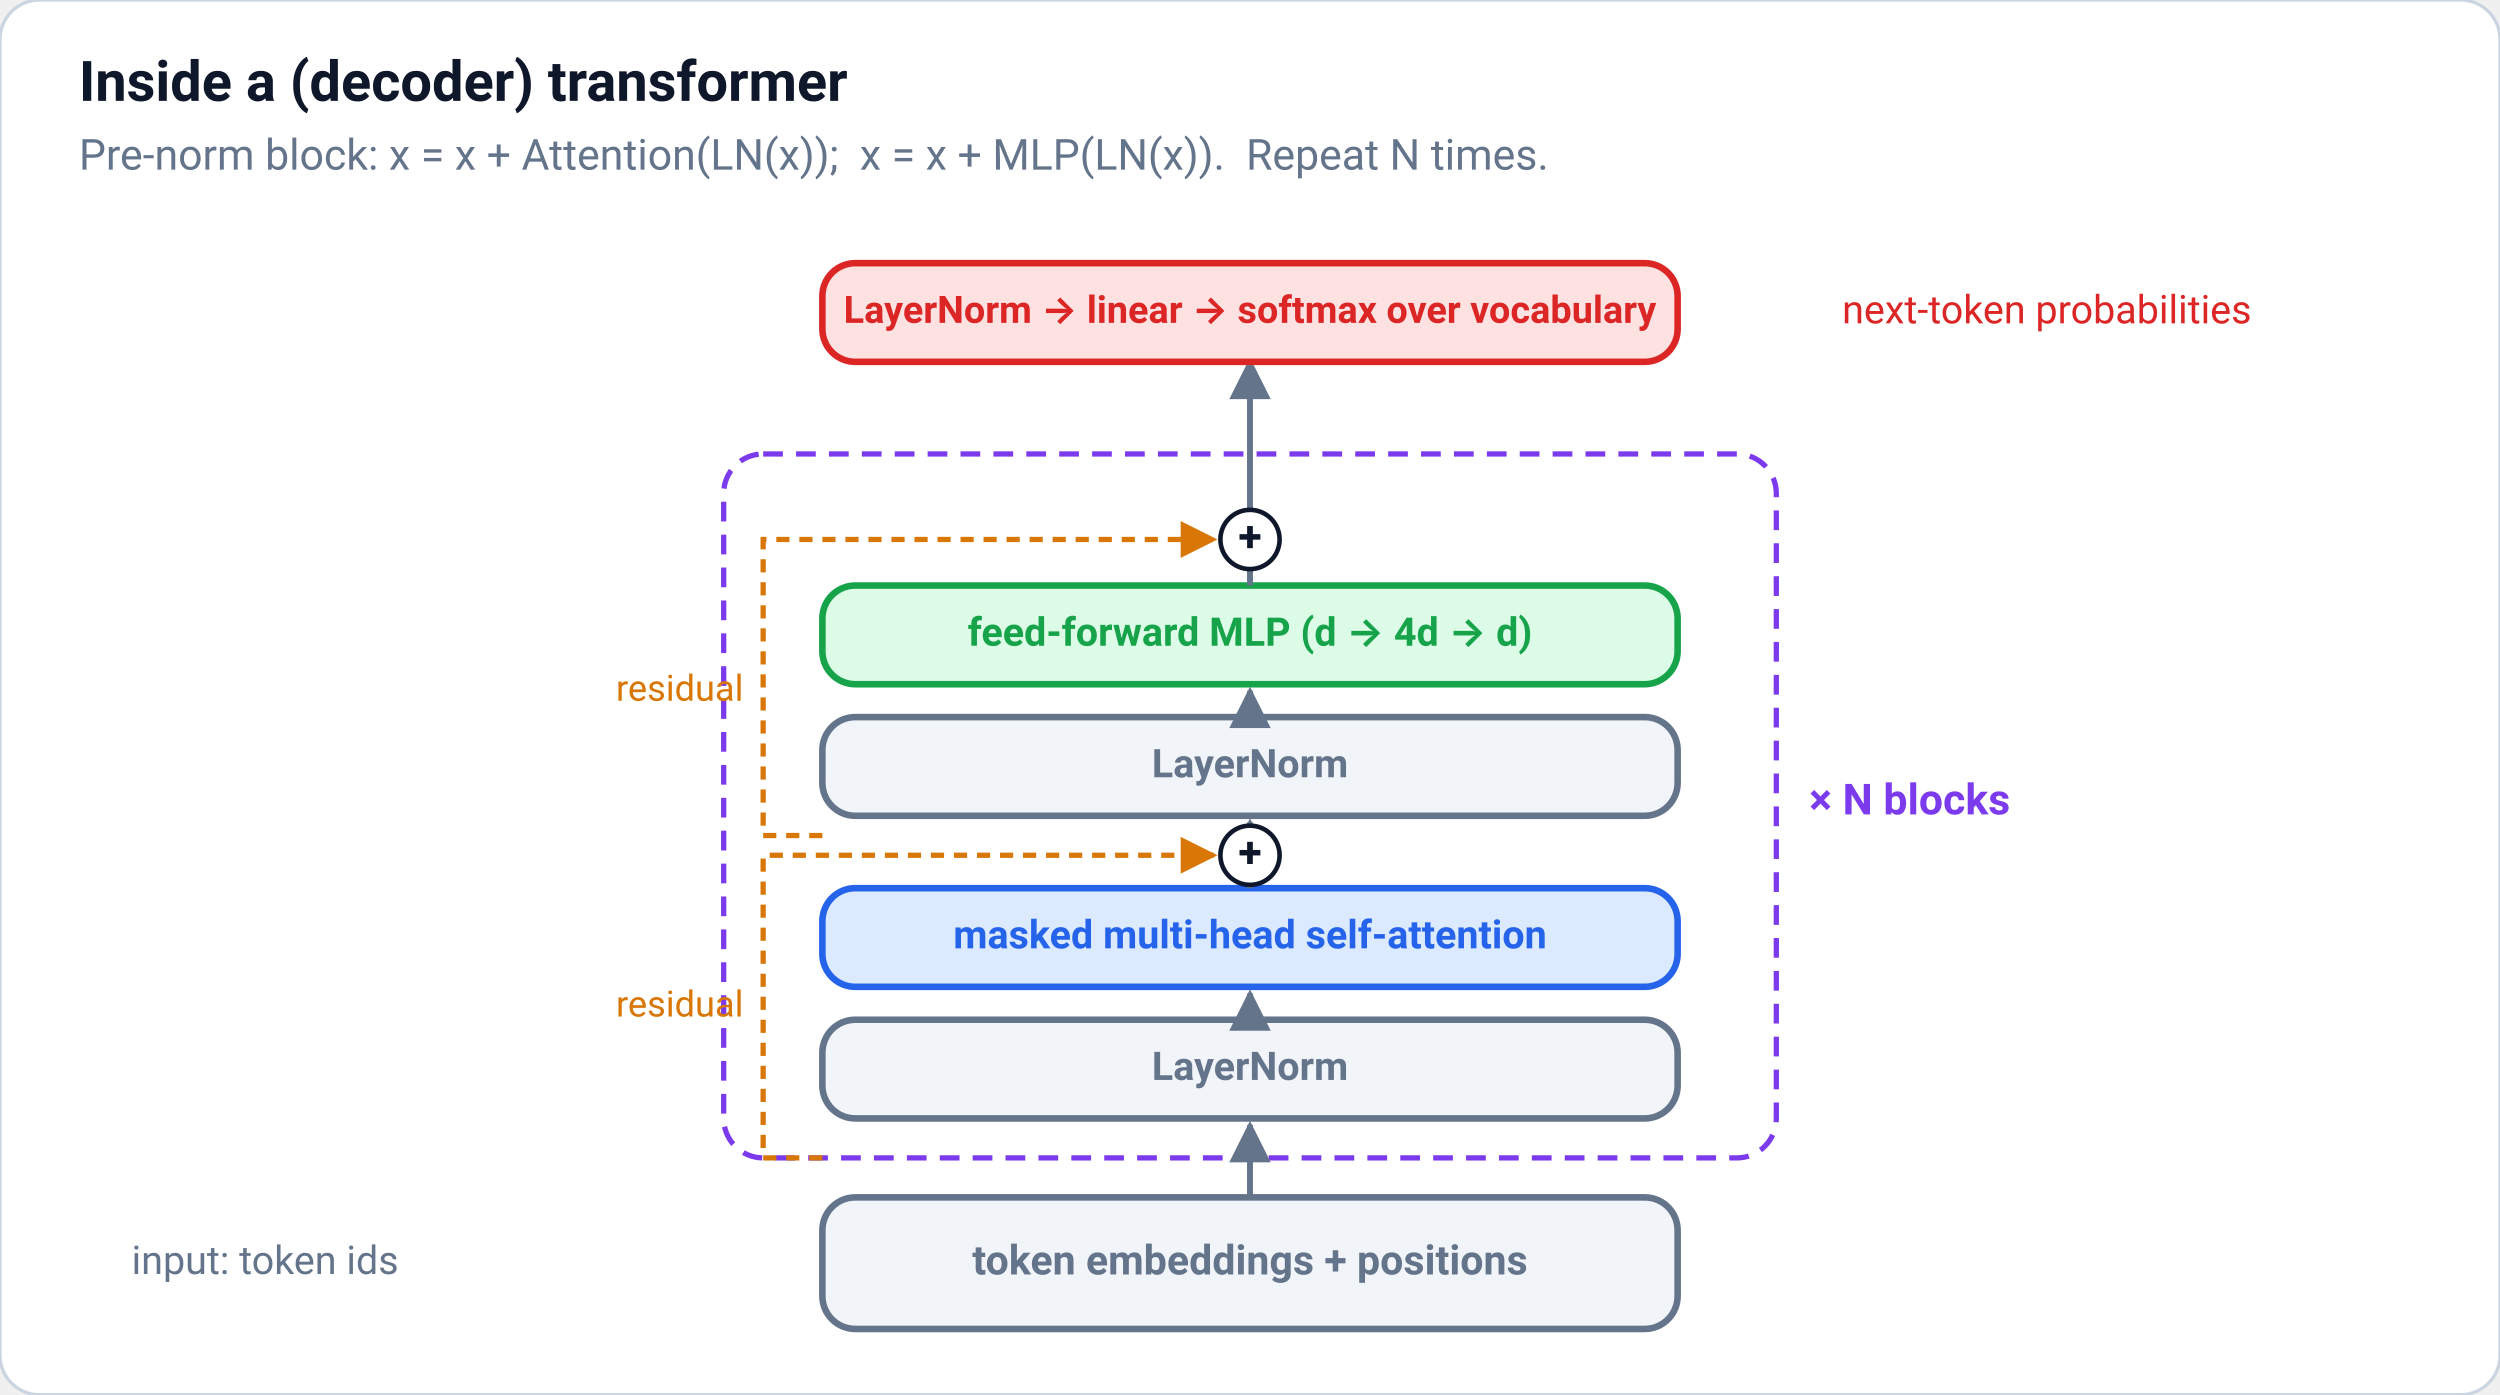
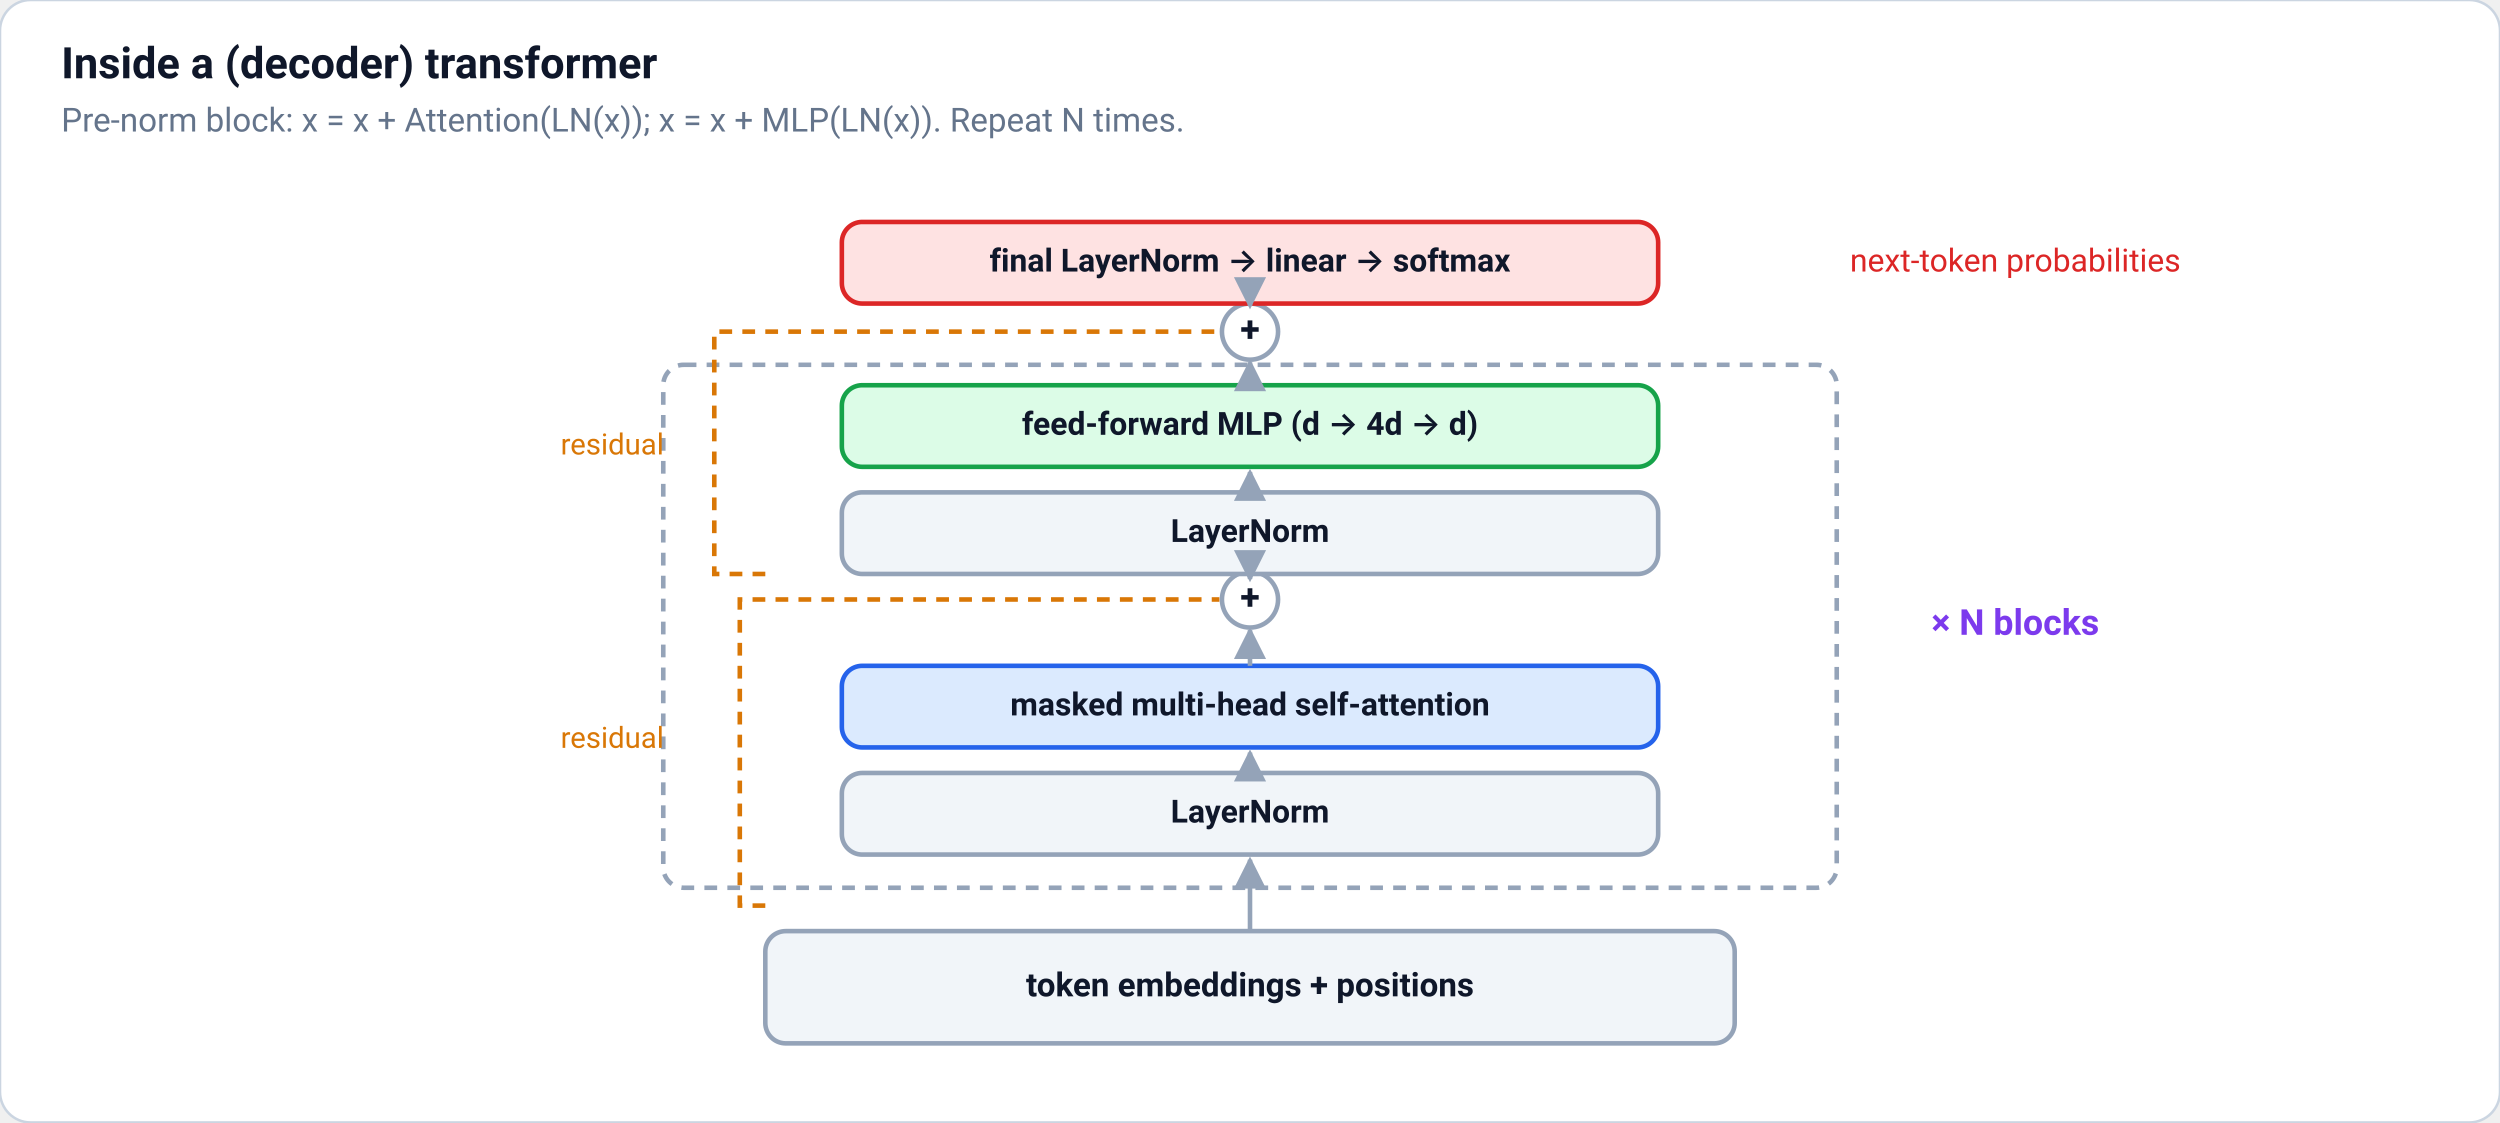
- <svg xmlns="http://www.w3.org/2000/svg" viewBox="0 0 760 424" width="760" height="424" role="img" aria-labelledby="title">
+ <svg xmlns="http://www.w3.org/2000/svg" viewBox="0 0 980 440" width="980" height="440" role="img" aria-labelledby="title">
  <defs>
-     <marker id="a64748b" viewBox="0 0 10 10" refX="9" refY="5" markerWidth="7" markerHeight="7" orient="auto-start-reverse">
-       <path d="M0,0 L10,5 L0,10 z" fill="#64748b" />
-     </marker>
-     <marker id="ad97706" viewBox="0 0 10 10" refX="9" refY="5" markerWidth="7" markerHeight="7" orient="auto-start-reverse">
-       <path d="M0,0 L10,5 L0,10 z" fill="#d97706" />
+     <marker id="a94a3b8" viewBox="0 0 10 10" refX="9" refY="5" markerWidth="7" markerHeight="7" orient="auto-start-reverse">
+       <path d="M0,0 L10,5 L0,10 z" fill="#94a3b8" />
    </marker>
  </defs>
-   <rect x="0" y="0" width="760" height="424" rx="12" fill="#ffffff" stroke="#cbd5e1" stroke-width="1" />
-   <text x="24" y="26" font-family="ui-sans-serif, system-ui, -apple-system, 'Segoe UI', Roboto, 'Noto Sans', sans-serif" font-size="17" font-weight="700" text-anchor="start" dominant-baseline="middle" fill="#0f172a">Inside a (decoder) transformer</text>
-   <text x="24" y="48" font-family="ui-sans-serif, system-ui, -apple-system, 'Segoe UI', Roboto, 'Noto Sans', sans-serif" font-size="13" font-weight="400" text-anchor="start" dominant-baseline="middle" fill="#64748b" xml:space="preserve">Pre-norm block: x = x + Attention(LN(x));  x = x + MLP(LN(x)).  Repeat N times.</text>
-   <rect x="250" y="364" width="260" height="40" rx="10" fill="#f1f5f9" stroke="#64748b" stroke-width="2" />
-   <text x="380.0" y="384.0" font-family="ui-sans-serif, system-ui, -apple-system, 'Segoe UI', Roboto, 'Noto Sans', sans-serif" font-size="12.5" font-weight="700" text-anchor="middle" dominant-baseline="middle" fill="#64748b">token embeddings + positions</text>
-   <rect x="220" y="138" width="320" height="214" rx="12" fill="none" stroke="#7c3aed" stroke-width="1.6" stroke-dasharray="6 4" />
-   <text x="550" y="244" font-family="ui-sans-serif, system-ui, -apple-system, 'Segoe UI', Roboto, 'Noto Sans', sans-serif" font-size="13" font-weight="700" text-anchor="start" dominant-baseline="middle" fill="#7c3aed">× N blocks</text>
-   <rect x="250" y="310" width="260" height="30" rx="10" fill="#f1f5f9" stroke="#64748b" stroke-width="2" />
-   <text x="380.0" y="325.0" font-family="ui-sans-serif, system-ui, -apple-system, 'Segoe UI', Roboto, 'Noto Sans', sans-serif" font-size="12" font-weight="700" text-anchor="middle" dominant-baseline="middle" fill="#64748b">LayerNorm</text>
-   <rect x="250" y="270" width="260" height="30" rx="10" fill="#dbeafe" stroke="#2563eb" stroke-width="2" />
-   <text x="380.0" y="285.0" font-family="ui-sans-serif, system-ui, -apple-system, 'Segoe UI', Roboto, 'Noto Sans', sans-serif" font-size="12" font-weight="700" text-anchor="middle" dominant-baseline="middle" fill="#2563eb">masked multi-head self-attention</text>
-   <rect x="250" y="218" width="260" height="30" rx="10" fill="#f1f5f9" stroke="#64748b" stroke-width="2" />
-   <text x="380.0" y="233.0" font-family="ui-sans-serif, system-ui, -apple-system, 'Segoe UI', Roboto, 'Noto Sans', sans-serif" font-size="12" font-weight="700" text-anchor="middle" dominant-baseline="middle" fill="#64748b">LayerNorm</text>
-   <rect x="250" y="178" width="260" height="30" rx="10" fill="#dcfce7" stroke="#16a34a" stroke-width="2" />
-   <text x="380.0" y="193.0" font-family="ui-sans-serif, system-ui, -apple-system, 'Segoe UI', Roboto, 'Noto Sans', sans-serif" font-size="12" font-weight="700" text-anchor="middle" dominant-baseline="middle" fill="#16a34a">feed-forward MLP (d → 4d → d)</text>
-   <line x1="380.0" y1="364" x2="380.0" y2="342" stroke="#64748b" stroke-width="1.8" marker-end="url(#a64748b)" />
-   <line x1="380.0" y1="310" x2="380.0" y2="302" stroke="#64748b" stroke-width="1.8" marker-end="url(#a64748b)" />
-   <line x1="380.0" y1="270" x2="380.0" y2="250" stroke="#64748b" stroke-width="1.8" marker-end="url(#a64748b)" />
-   <line x1="380.0" y1="218" x2="380.0" y2="210" stroke="#64748b" stroke-width="1.8" marker-end="url(#a64748b)" />
-   <line x1="380.0" y1="178" x2="380.0" y2="110" stroke="#64748b" stroke-width="1.8" marker-end="url(#a64748b)" />
-   <circle cx="380.0" cy="260" r="9" fill="#ffffff" stroke="#0f172a" stroke-width="1.4" />
-   <text x="380.0" y="260" font-family="ui-sans-serif, system-ui, -apple-system, 'Segoe UI', Roboto, 'Noto Sans', sans-serif" font-size="13" font-weight="700" text-anchor="middle" dominant-baseline="middle" fill="#0f172a">+</text>
-   <circle cx="380.0" cy="164" r="9" fill="#ffffff" stroke="#0f172a" stroke-width="1.4" />
-   <text x="380.0" y="164" font-family="ui-sans-serif, system-ui, -apple-system, 'Segoe UI', Roboto, 'Noto Sans', sans-serif" font-size="13" font-weight="700" text-anchor="middle" dominant-baseline="middle" fill="#0f172a">+</text>
-   <path d="M250,352 L232,352 L232,260 L369.0,260" fill="none" stroke="#d97706" stroke-width="1.6" marker-end="url(#ad97706)" stroke-dasharray="4 3" />
-   <path d="M250,254 L232,254 L232,164 L369.0,164" fill="none" stroke="#d97706" stroke-width="1.6" marker-end="url(#ad97706)" stroke-dasharray="4 3" />
-   <text x="226" y="306" font-family="ui-sans-serif, system-ui, -apple-system, 'Segoe UI', Roboto, 'Noto Sans', sans-serif" font-size="11" font-weight="400" text-anchor="end" dominant-baseline="middle" fill="#d97706">residual</text>
-   <text x="226" y="210" font-family="ui-sans-serif, system-ui, -apple-system, 'Segoe UI', Roboto, 'Noto Sans', sans-serif" font-size="11" font-weight="400" text-anchor="end" dominant-baseline="middle" fill="#d97706">residual</text>
-   <rect x="250" y="80" width="260" height="30" rx="10" fill="#fee2e2" stroke="#dc2626" stroke-width="2" />
-   <text x="380.0" y="95.0" font-family="ui-sans-serif, system-ui, -apple-system, 'Segoe UI', Roboto, 'Noto Sans', sans-serif" font-size="11.5" font-weight="700" text-anchor="middle" dominant-baseline="middle" fill="#dc2626">LayerNorm → linear → softmax over vocabulary</text>
-   <text x="40" y="384" font-family="ui-sans-serif, system-ui, -apple-system, 'Segoe UI', Roboto, 'Noto Sans', sans-serif" font-size="12" font-weight="400" text-anchor="start" dominant-baseline="middle" fill="#64748b">input: token ids</text>
-   <text x="560" y="95" font-family="ui-sans-serif, system-ui, -apple-system, 'Segoe UI', Roboto, 'Noto Sans', sans-serif" font-size="12" font-weight="400" text-anchor="start" dominant-baseline="middle" fill="#dc2626">next-token probabilities</text>
+   <rect x="0" y="0" width="980" height="440" rx="12" fill="#ffffff" stroke="#cbd5e1" />
+   <text x="24.0" y="26.0" font-family="ui-sans-serif, system-ui, -apple-system, 'Segoe UI', Roboto, 'Noto Sans', sans-serif" font-size="17" font-weight="700" text-anchor="start" dominant-baseline="middle" fill="#0f172a">Inside a (decoder) transformer</text>
+   <text x="24.0" y="48.0" font-family="ui-sans-serif, system-ui, -apple-system, 'Segoe UI', Roboto, 'Noto Sans', sans-serif" font-size="13" font-weight="400" text-anchor="start" dominant-baseline="middle" fill="#64748b">Pre-norm block: x = x + Attention(LN(x));  x = x + MLP(LN(x)).  Repeat N times.</text>
+   <rect x="300" y="365" width="380" height="44" rx="8" fill="#f1f5f9" stroke="#94a3b8" stroke-width="1.8" />
+   <text x="490.0" y="387.0" font-family="ui-sans-serif, system-ui, -apple-system, 'Segoe UI', Roboto, 'Noto Sans', sans-serif" font-size="13" font-weight="600" text-anchor="middle" dominant-baseline="middle" fill="#0f172a">token embeddings + positions</text>
+   <rect x="260" y="143" width="460" height="205" rx="8" fill="none" stroke="#94a3b8" stroke-width="1.8" stroke-dasharray="5 4" />
+   <text x="790.0" y="245.0" font-family="ui-sans-serif, system-ui, -apple-system, 'Segoe UI', Roboto, 'Noto Sans', sans-serif" font-size="14" font-weight="700" text-anchor="middle" dominant-baseline="middle" fill="#7c3aed">× N blocks</text>
+   <rect x="330" y="303" width="320" height="32" rx="8" fill="#f1f5f9" stroke="#94a3b8" stroke-width="1.8" />
+   <text x="490.0" y="319.0" font-family="ui-sans-serif, system-ui, -apple-system, 'Segoe UI', Roboto, 'Noto Sans', sans-serif" font-size="12.5" font-weight="600" text-anchor="middle" dominant-baseline="middle" fill="#0f172a">LayerNorm</text>
+   <rect x="330" y="261" width="320" height="32" rx="8" fill="#dbeafe" stroke="#2563eb" stroke-width="1.8" />
+   <text x="490.0" y="277.0" font-family="ui-sans-serif, system-ui, -apple-system, 'Segoe UI', Roboto, 'Noto Sans', sans-serif" font-size="12.5" font-weight="600" text-anchor="middle" dominant-baseline="middle" fill="#0f172a">masked multi-head self-attention</text>
+   <circle cx="490.0" cy="235.0" r="11" fill="#ffffff" stroke="#94a3b8" stroke-width="1.8" />
+   <text x="490.0" y="235.0" font-family="ui-sans-serif, system-ui, -apple-system, 'Segoe UI', Roboto, 'Noto Sans', sans-serif" font-size="14" font-weight="600" text-anchor="middle" dominant-baseline="middle" fill="#0f172a">+</text>
+   <rect x="330" y="193" width="320" height="32" rx="8" fill="#f1f5f9" stroke="#94a3b8" stroke-width="1.8" />
+   <text x="490.0" y="209.0" font-family="ui-sans-serif, system-ui, -apple-system, 'Segoe UI', Roboto, 'Noto Sans', sans-serif" font-size="12.5" font-weight="600" text-anchor="middle" dominant-baseline="middle" fill="#0f172a">LayerNorm</text>
+   <rect x="330" y="151" width="320" height="32" rx="8" fill="#dcfce7" stroke="#16a34a" stroke-width="1.8" />
+   <text x="490.0" y="167.0" font-family="ui-sans-serif, system-ui, -apple-system, 'Segoe UI', Roboto, 'Noto Sans', sans-serif" font-size="12.5" font-weight="600" text-anchor="middle" dominant-baseline="middle" fill="#0f172a">feed-forward MLP (d → 4d → d)</text>
+   <circle cx="490.0" cy="130.0" r="11" fill="#ffffff" stroke="#94a3b8" stroke-width="1.8" />
+   <text x="490.0" y="130.0" font-family="ui-sans-serif, system-ui, -apple-system, 'Segoe UI', Roboto, 'Noto Sans', sans-serif" font-size="14" font-weight="600" text-anchor="middle" dominant-baseline="middle" fill="#0f172a">+</text>
+   <line x1="490.0" y1="365.0" x2="490.0" y2="337.0" stroke="#94a3b8" stroke-width="1.8" marker-end="url(#a94a3b8)" />
+   <line x1="490.0" y1="303.0" x2="490.0" y2="295.0" stroke="#94a3b8" stroke-width="1.8" marker-end="url(#a94a3b8)" />
+   <line x1="490.0" y1="261.0" x2="490.0" y2="247.0" stroke="#94a3b8" stroke-width="1.8" marker-end="url(#a94a3b8)" />
+   <line x1="490.0" y1="224.0" x2="490.0" y2="227.0" stroke="#94a3b8" stroke-width="1.8" marker-end="url(#a94a3b8)" />
+   <line x1="490.0" y1="193.0" x2="490.0" y2="185.0" stroke="#94a3b8" stroke-width="1.8" marker-end="url(#a94a3b8)" />
+   <line x1="490.0" y1="151.0" x2="490.0" y2="142.0" stroke="#94a3b8" stroke-width="1.8" marker-end="url(#a94a3b8)" />
+   <path d="M 300 355 L 290 355 L 290 235 L 478 235" fill="none" stroke="#d97706" stroke-width="1.8" stroke-dasharray="5 4" />
+   <path d="M 300 225 L 280 225 L 280 130 L 478 130" fill="none" stroke="#d97706" stroke-width="1.8" stroke-dasharray="5 4" />
+   <text x="240.0" y="290.0" font-family="ui-sans-serif, system-ui, -apple-system, 'Segoe UI', Roboto, 'Noto Sans', sans-serif" font-size="11.5" font-weight="400" text-anchor="middle" dominant-baseline="middle" fill="#d97706">residual</text>
+   <text x="240.0" y="175.0" font-family="ui-sans-serif, system-ui, -apple-system, 'Segoe UI', Roboto, 'Noto Sans', sans-serif" font-size="11.5" font-weight="400" text-anchor="middle" dominant-baseline="middle" fill="#d97706">residual</text>
+   <rect x="330" y="87" width="320" height="32" rx="8" fill="#fee2e2" stroke="#dc2626" stroke-width="1.8" />
+   <text x="490.0" y="103.0" font-family="ui-sans-serif, system-ui, -apple-system, 'Segoe UI', Roboto, 'Noto Sans', sans-serif" font-size="12.5" font-weight="600" text-anchor="middle" dominant-baseline="middle" fill="#0f172a">final LayerNorm → linear → softmax</text>
+   <line x1="490.0" y1="119.0" x2="490.0" y2="120.0" stroke="#94a3b8" stroke-width="1.8" marker-end="url(#a94a3b8)" />
+   <text x="790.0" y="103.0" font-family="ui-sans-serif, system-ui, -apple-system, 'Segoe UI', Roboto, 'Noto Sans', sans-serif" font-size="12.5" font-weight="400" text-anchor="middle" dominant-baseline="middle" fill="#dc2626">next-token probabilities</text>
</svg>
